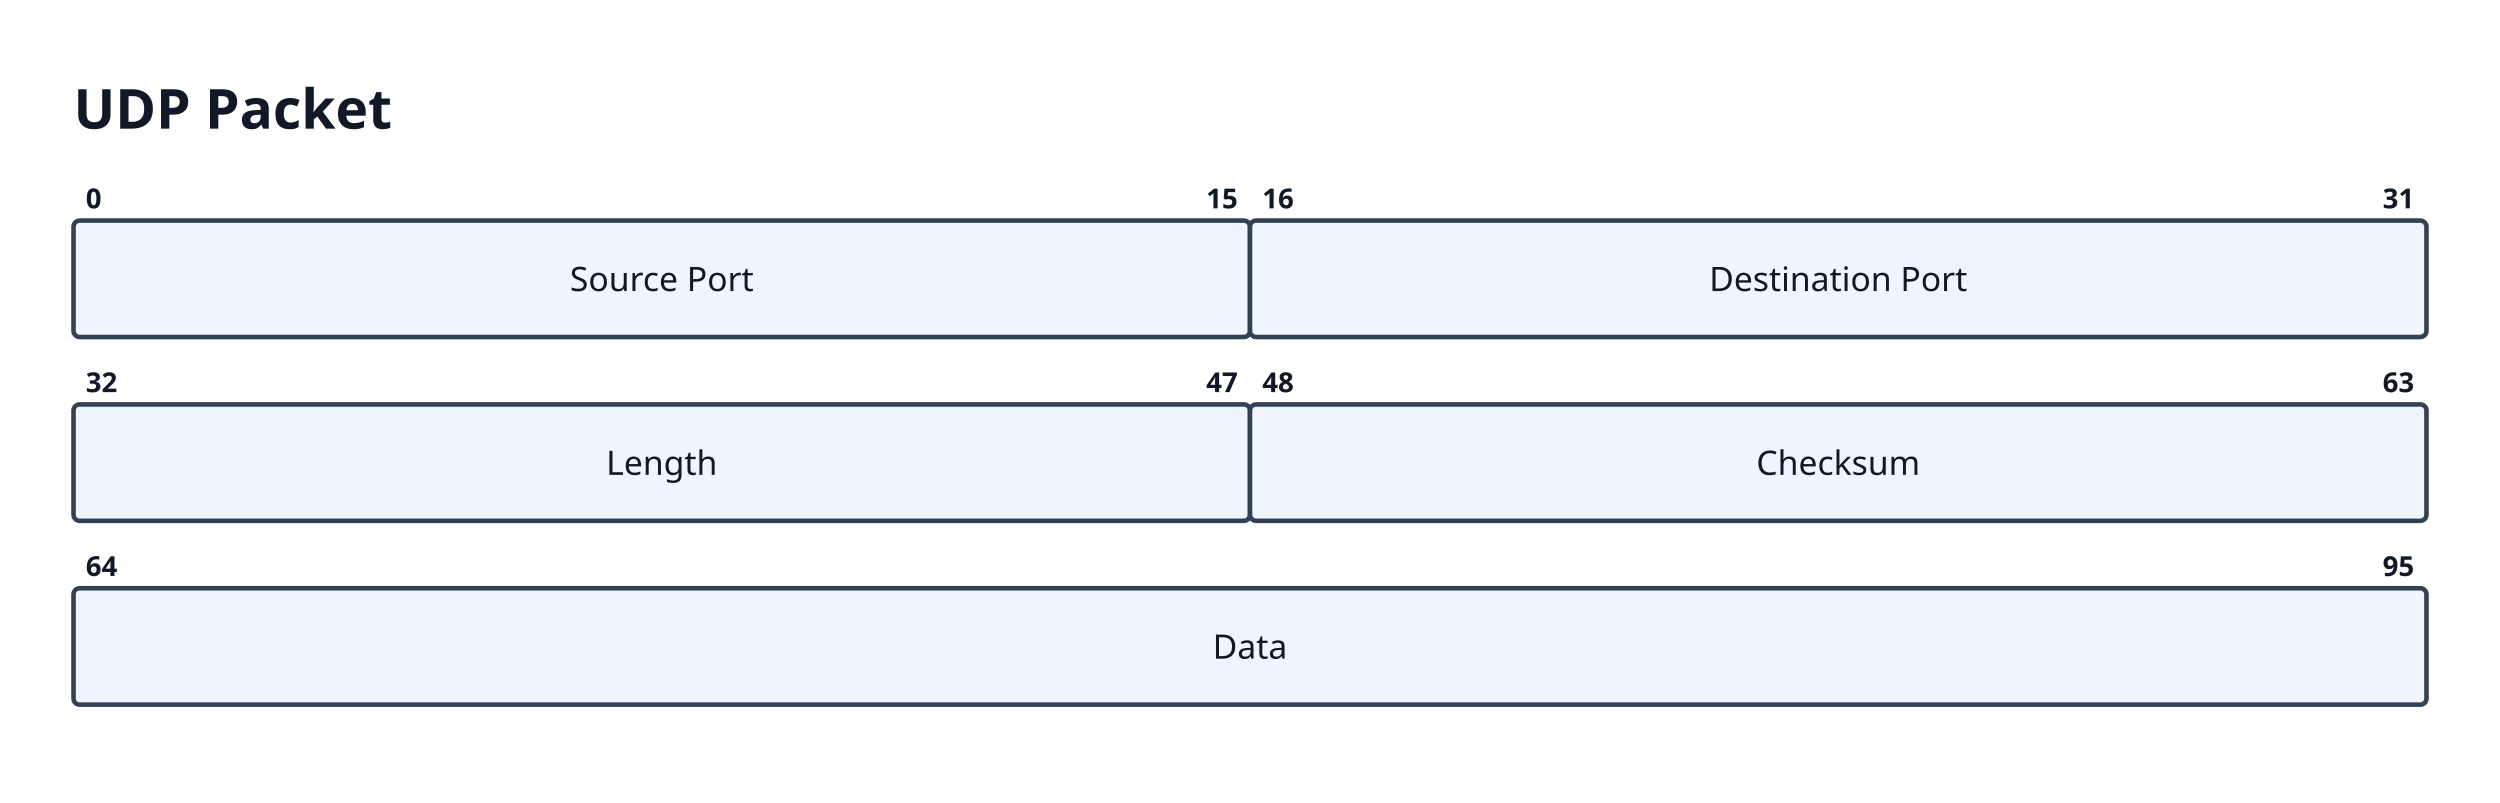
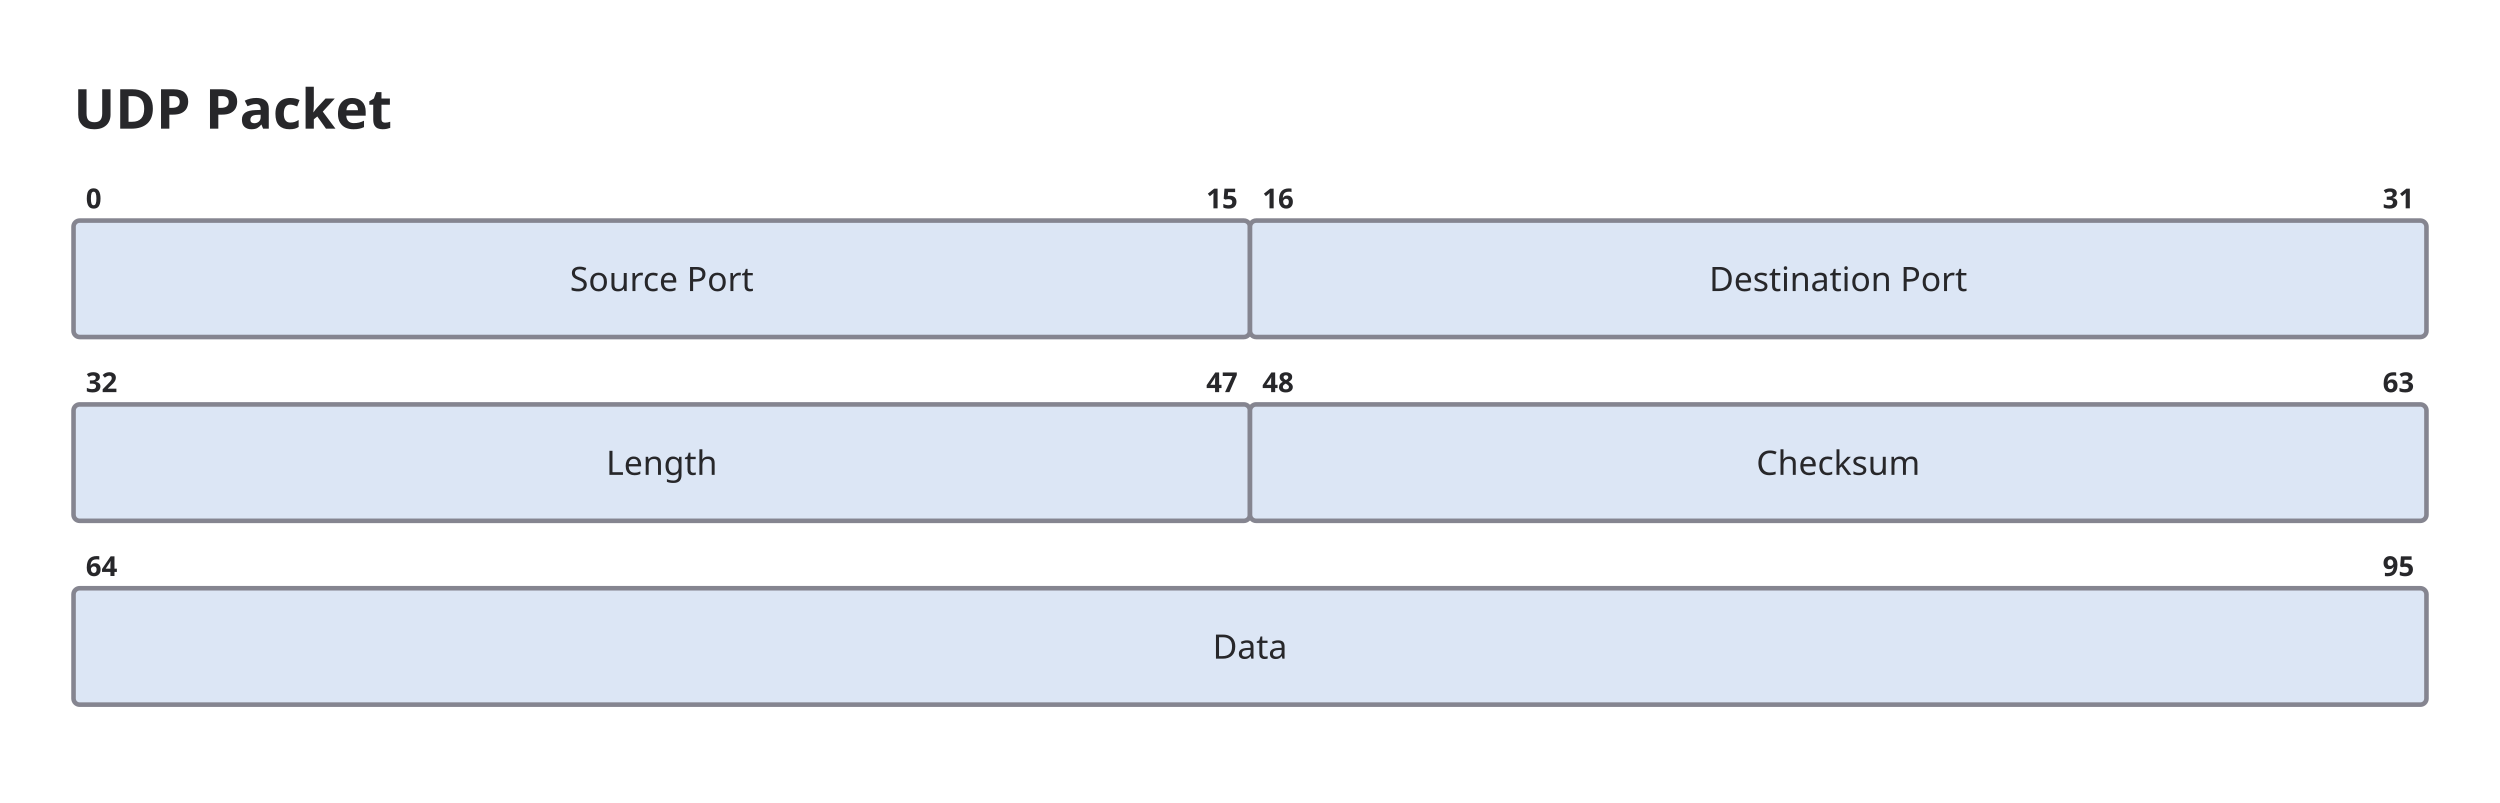
<svg xmlns="http://www.w3.org/2000/svg" width="816" height="262" viewBox="0 0 816 262" role="img">
-   <text x="24" y="42" text-anchor="start" font-family="sans-serif" font-size="18" font-weight="600" fill="#111827">UDP Packet</text>
-   <text x="28" y="68" text-anchor="start" font-family="sans-serif" font-size="9" font-weight="600" fill="#111827">0</text>
-   <text x="404" y="68" text-anchor="end" font-family="sans-serif" font-size="9" font-weight="600" fill="#111827">15</text>
-   <rect x="24" y="72" width="384" height="38" rx="2" fill="#eff6ff" stroke="#334155" stroke-width="1.5" />
-   <text x="216" y="95" text-anchor="middle" font-family="sans-serif" font-size="11" font-weight="400" fill="#111827">Source Port</text>
-   <text x="412" y="68" text-anchor="start" font-family="sans-serif" font-size="9" font-weight="600" fill="#111827">16</text>
-   <text x="788" y="68" text-anchor="end" font-family="sans-serif" font-size="9" font-weight="600" fill="#111827">31</text>
-   <rect x="408" y="72" width="384" height="38" rx="2" fill="#eff6ff" stroke="#334155" stroke-width="1.5" />
-   <text x="600" y="95" text-anchor="middle" font-family="sans-serif" font-size="11" font-weight="400" fill="#111827">Destination Port</text>
-   <text x="28" y="128" text-anchor="start" font-family="sans-serif" font-size="9" font-weight="600" fill="#111827">32</text>
-   <text x="404" y="128" text-anchor="end" font-family="sans-serif" font-size="9" font-weight="600" fill="#111827">47</text>
-   <rect x="24" y="132" width="384" height="38" rx="2" fill="#eff6ff" stroke="#334155" stroke-width="1.5" />
-   <text x="216" y="155" text-anchor="middle" font-family="sans-serif" font-size="11" font-weight="400" fill="#111827">Length</text>
-   <text x="412" y="128" text-anchor="start" font-family="sans-serif" font-size="9" font-weight="600" fill="#111827">48</text>
-   <text x="788" y="128" text-anchor="end" font-family="sans-serif" font-size="9" font-weight="600" fill="#111827">63</text>
-   <rect x="408" y="132" width="384" height="38" rx="2" fill="#eff6ff" stroke="#334155" stroke-width="1.5" />
-   <text x="600" y="155" text-anchor="middle" font-family="sans-serif" font-size="11" font-weight="400" fill="#111827">Checksum</text>
-   <text x="28" y="188" text-anchor="start" font-family="sans-serif" font-size="9" font-weight="600" fill="#111827">64</text>
-   <text x="788" y="188" text-anchor="end" font-family="sans-serif" font-size="9" font-weight="600" fill="#111827">95</text>
-   <rect x="24" y="192" width="768" height="38" rx="2" fill="#eff6ff" stroke="#334155" stroke-width="1.5" />
-   <text x="408" y="215" text-anchor="middle" font-family="sans-serif" font-size="11" font-weight="400" fill="#111827">Data</text>
+   <text x="24" y="42" text-anchor="start" font-family="sans-serif" font-size="18" font-weight="600" fill="#27272a">UDP Packet</text>
+   <text x="28" y="68" text-anchor="start" font-family="sans-serif" font-size="9" font-weight="600" fill="#27272a">0</text>
+   <text x="404" y="68" text-anchor="end" font-family="sans-serif" font-size="9" font-weight="600" fill="#27272a">15</text>
+   <rect x="24" y="72" width="384" height="38" rx="2" fill="#dce6f5" stroke="#858590" stroke-width="1.5" />
+   <text x="216" y="95" text-anchor="middle" font-family="sans-serif" font-size="11" font-weight="400" fill="#27272a">Source Port</text>
+   <text x="412" y="68" text-anchor="start" font-family="sans-serif" font-size="9" font-weight="600" fill="#27272a">16</text>
+   <text x="788" y="68" text-anchor="end" font-family="sans-serif" font-size="9" font-weight="600" fill="#27272a">31</text>
+   <rect x="408" y="72" width="384" height="38" rx="2" fill="#dce6f5" stroke="#858590" stroke-width="1.5" />
+   <text x="600" y="95" text-anchor="middle" font-family="sans-serif" font-size="11" font-weight="400" fill="#27272a">Destination Port</text>
+   <text x="28" y="128" text-anchor="start" font-family="sans-serif" font-size="9" font-weight="600" fill="#27272a">32</text>
+   <text x="404" y="128" text-anchor="end" font-family="sans-serif" font-size="9" font-weight="600" fill="#27272a">47</text>
+   <rect x="24" y="132" width="384" height="38" rx="2" fill="#dce6f5" stroke="#858590" stroke-width="1.5" />
+   <text x="216" y="155" text-anchor="middle" font-family="sans-serif" font-size="11" font-weight="400" fill="#27272a">Length</text>
+   <text x="412" y="128" text-anchor="start" font-family="sans-serif" font-size="9" font-weight="600" fill="#27272a">48</text>
+   <text x="788" y="128" text-anchor="end" font-family="sans-serif" font-size="9" font-weight="600" fill="#27272a">63</text>
+   <rect x="408" y="132" width="384" height="38" rx="2" fill="#dce6f5" stroke="#858590" stroke-width="1.5" />
+   <text x="600" y="155" text-anchor="middle" font-family="sans-serif" font-size="11" font-weight="400" fill="#27272a">Checksum</text>
+   <text x="28" y="188" text-anchor="start" font-family="sans-serif" font-size="9" font-weight="600" fill="#27272a">64</text>
+   <text x="788" y="188" text-anchor="end" font-family="sans-serif" font-size="9" font-weight="600" fill="#27272a">95</text>
+   <rect x="24" y="192" width="768" height="38" rx="2" fill="#dce6f5" stroke="#858590" stroke-width="1.5" />
+   <text x="408" y="215" text-anchor="middle" font-family="sans-serif" font-size="11" font-weight="400" fill="#27272a">Data</text>
</svg>
